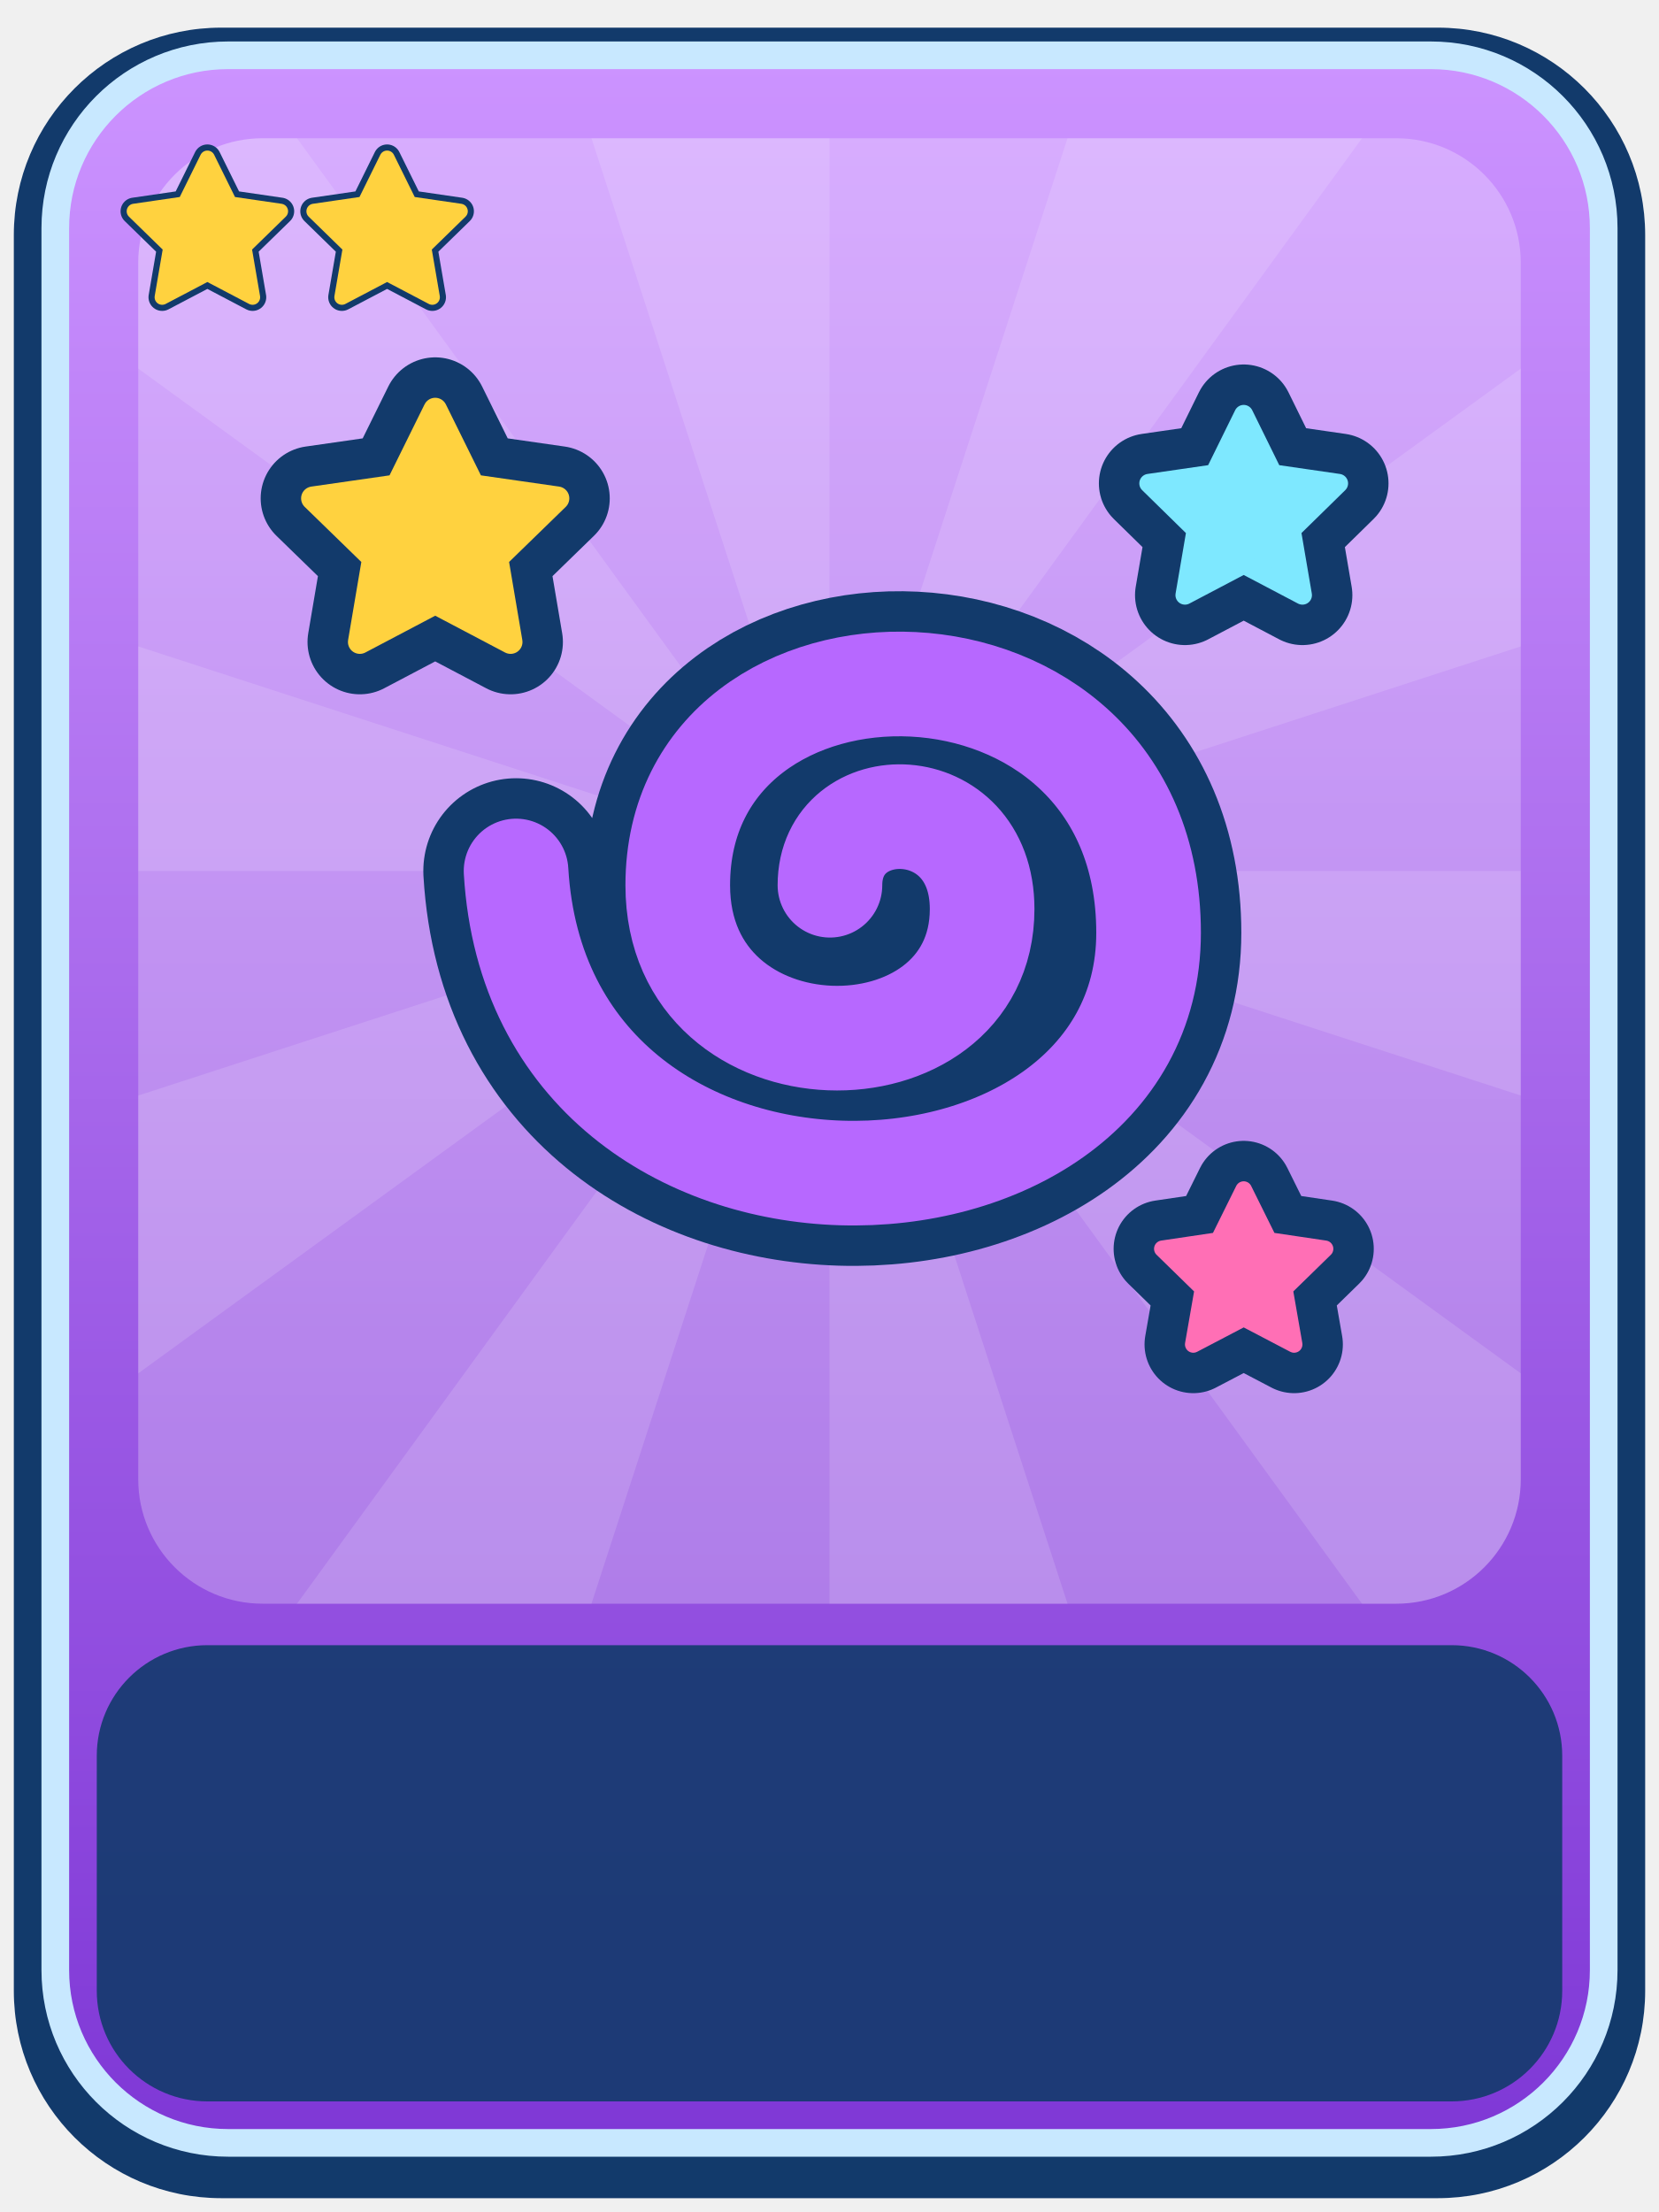
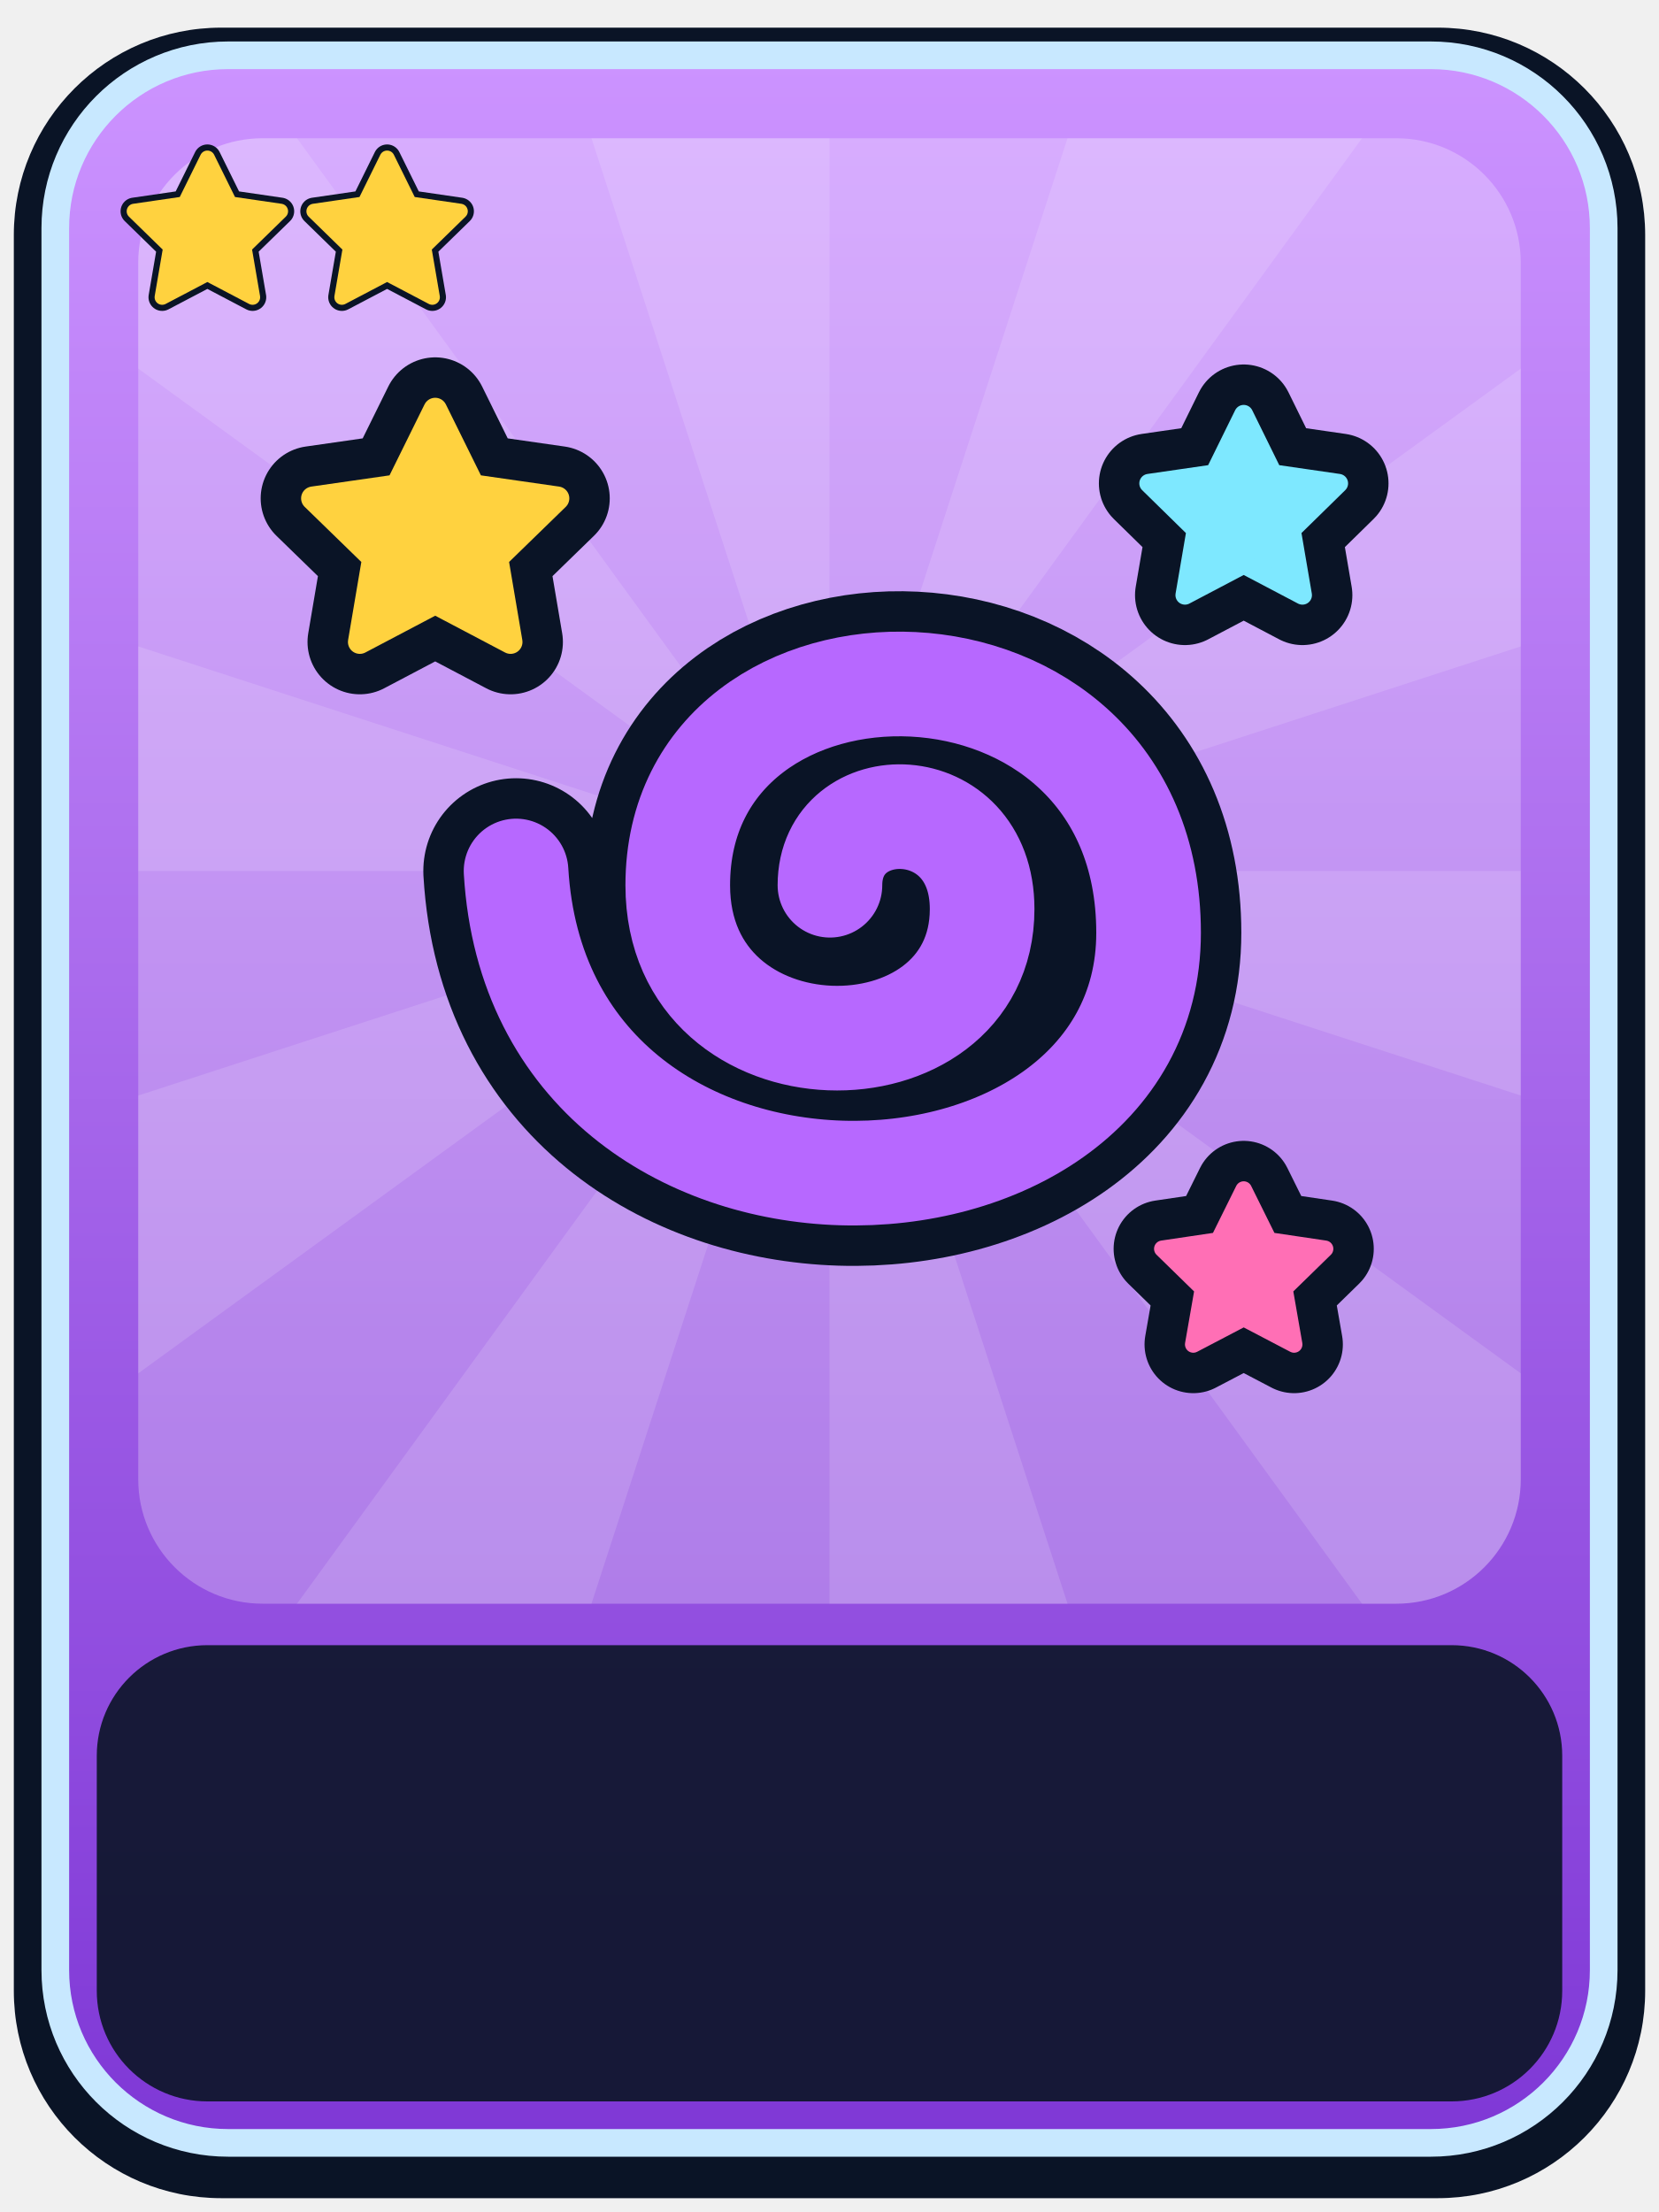
<svg xmlns="http://www.w3.org/2000/svg" width="240" height="320" viewBox="0 0 240 320">
  <defs>
    <linearGradient id="g" x1="0" y1="0" x2="0" y2="1">
      <stop offset="0" stop-color="#cc93ff" />
      <stop offset="1" stop-color="#7f38d6" />
    </linearGradient>
    <clipPath id="p">
      <rect x="20" y="20" width="200" height="212" rx="18" />
    </clipPath>
  </defs>
-   <rect x="2" y="4" width="236" height="314" rx="30" fill="#123a6b" />
+   <rect x="2" y="4" width="236" height="314" rx="30" fill="#0a1426" />
  <rect x="8" y="8" width="224" height="302" rx="25" fill="url(#g)" stroke="#c8e8ff" stroke-width="4" />
  <rect x="20" y="20" width="200" height="212" rx="18" fill="#ffffff" opacity="0.26" />
  <g clip-path="url(#p)">
    <polygon points="120,126 310.0,126.0 300.7,184.7" fill="#ffffff" opacity="0.13" />
    <polygon points="120,126 273.7,237.7 231.7,279.7" fill="#ffffff" opacity="0.13" />
    <polygon points="120,126 178.7,306.7 120.0,316.0" fill="#ffffff" opacity="0.13" />
    <polygon points="120,126 61.3,306.7 8.3,279.7" fill="#ffffff" opacity="0.13" />
    <polygon points="120,126 -33.7,237.7 -60.7,184.7" fill="#ffffff" opacity="0.13" />
    <polygon points="120,126 -70.0,126.0 -60.7,67.3" fill="#ffffff" opacity="0.13" />
    <polygon points="120,126 -33.7,14.3 8.3,-27.7" fill="#ffffff" opacity="0.13" />
    <polygon points="120,126 61.3,-54.7 120.0,-64.0" fill="#ffffff" opacity="0.13" />
    <polygon points="120,126 178.7,-54.7 231.7,-27.7" fill="#ffffff" opacity="0.13" />
    <polygon points="120,126 273.7,14.3 300.7,67.3" fill="#ffffff" opacity="0.13" />
  </g>
  <g transform="translate(32 40) scale(0.344)">
-     <path d="M256 256 C256 216 320 216 320 266 C320 340 192 340 192 256 C192 140 390 140 390 276 C390 410 134 420 124 250" fill="none" stroke="#123a6b" stroke-width="78" stroke-linejoin="round" stroke-linecap="round" />
-     <polygon points="90.0,56.0 105.9,88.2 141.4,93.3 115.7,118.3 121.7,153.7 90.0,137.0 58.3,153.7 64.3,118.3 38.6,93.3 74.1,88.2" fill="#123a6b" stroke="#123a6b" stroke-width="44" stroke-linejoin="round" stroke-linecap="round" />
-     <polygon points="430.0,58.0 442.3,83.0 469.9,87.0 450.0,106.5 454.7,134.0 430.0,121.0 405.3,134.0 410.0,106.5 390.1,87.0 417.7,83.0" fill="#123a6b" stroke="#123a6b" stroke-width="42" stroke-linejoin="round" stroke-linecap="round" />
-     <polygon points="430.0,384.0 440.6,405.4 464.2,408.9 447.1,425.6 451.2,449.1 430.0,438.0 408.8,449.1 412.9,425.6 395.8,408.9 419.4,405.4" fill="#123a6b" stroke="#123a6b" stroke-width="41" stroke-linejoin="round" stroke-linecap="round" />
+     <path d="M256 256 C256 216 320 216 320 266 C320 340 192 340 192 256 C192 140 390 140 390 276 C390 410 134 420 124 250" fill="none" stroke="#0a1426" stroke-width="78" stroke-linejoin="round" stroke-linecap="round" />
+     <polygon points="90.0,56.0 105.9,88.2 141.4,93.3 115.7,118.3 121.7,153.7 90.0,137.0 58.3,153.7 64.3,118.3 38.6,93.3 74.1,88.2" fill="#0a1426" stroke="#0a1426" stroke-width="44" stroke-linejoin="round" stroke-linecap="round" />
+     <polygon points="430.0,58.0 442.3,83.0 469.9,87.0 450.0,106.5 454.7,134.0 430.0,121.0 405.3,134.0 410.0,106.5 390.1,87.0 417.7,83.0" fill="#0a1426" stroke="#0a1426" stroke-width="42" stroke-linejoin="round" stroke-linecap="round" />
+     <polygon points="430.0,384.0 440.6,405.4 464.2,408.9 447.1,425.6 451.2,449.1 430.0,438.0 408.8,449.1 412.9,425.6 395.8,408.9 419.4,405.4" fill="#0a1426" stroke="#0a1426" stroke-width="41" stroke-linejoin="round" stroke-linecap="round" />
    <path d="M256 256 C256 216 320 216 320 266 C320 340 192 340 192 256 C192 140 390 140 390 276 C390 410 134 420 124 250" fill="none" stroke="#b768ff" stroke-width="44" stroke-linejoin="round" stroke-linecap="round" />
    <polygon points="90.0,56.0 105.9,88.2 141.4,93.3 115.7,118.3 121.7,153.7 90.0,137.0 58.3,153.7 64.3,118.3 38.6,93.3 74.1,88.2" fill="#ffd23f" stroke="#ffd23f" stroke-width="10" stroke-linejoin="round" stroke-linecap="round" />
    <polygon points="430.0,58.0 442.3,83.0 469.9,87.0 450.0,106.5 454.7,134.0 430.0,121.0 405.3,134.0 410.0,106.5 390.1,87.0 417.7,83.0" fill="#7ee8ff" stroke="#7ee8ff" stroke-width="8" stroke-linejoin="round" stroke-linecap="round" />
    <polygon points="430.0,384.0 440.6,405.4 464.2,408.9 447.1,425.6 451.2,449.1 430.0,438.0 408.8,449.1 412.9,425.6 395.8,408.9 419.4,405.4" fill="#ff6fb5" stroke="#ff6fb5" stroke-width="7" stroke-linejoin="round" stroke-linecap="round" />
  </g>
-   <rect x="14" y="238" width="212" height="66" rx="16" fill="#123a6b" opacity="0.9" />
+   <rect x="14" y="238" width="212" height="66" rx="16" fill="#0a1426" opacity="0.9" />
  <g transform="translate(30 34) scale(0.052)">
-     <polygon points="0.0,-214.0 62.9,-86.6 203.5,-66.1 101.8,33.1 125.8,173.1 0.0,107.0 -125.8,173.1 -101.8,33.1 -203.5,-66.1 -62.9,-86.6" fill="#123a6b" stroke="#123a6b" stroke-width="76" stroke-linejoin="round" stroke-linecap="round" />
+     <polygon points="0.0,-214.0 62.9,-86.6 203.5,-66.1 101.8,33.1 125.8,173.1 0.0,107.0 -125.8,173.1 -101.8,33.1 -203.5,-66.1 -62.9,-86.6" fill="#0a1426" stroke="#0a1426" stroke-width="76" stroke-linejoin="round" stroke-linecap="round" />
    <polygon points="0.0,-214.0 62.9,-86.6 203.5,-66.1 101.8,33.1 125.8,173.1 0.0,107.0 -125.8,173.1 -101.8,33.1 -203.5,-66.1 -62.9,-86.6" fill="#ffd23f" stroke="#ffd23f" stroke-width="42" stroke-linejoin="round" stroke-linecap="round" />
  </g>
  <g transform="translate(56 34) scale(0.052)">
-     <polygon points="0.0,-214.0 62.9,-86.6 203.5,-66.1 101.8,33.1 125.8,173.1 0.0,107.0 -125.8,173.1 -101.8,33.1 -203.5,-66.1 -62.9,-86.6" fill="#123a6b" stroke="#123a6b" stroke-width="76" stroke-linejoin="round" stroke-linecap="round" />
+     <polygon points="0.0,-214.0 62.9,-86.6 203.5,-66.1 101.8,33.1 125.8,173.1 0.0,107.0 -125.8,173.1 -101.8,33.1 -203.5,-66.1 -62.9,-86.6" fill="#0a1426" stroke="#0a1426" stroke-width="76" stroke-linejoin="round" stroke-linecap="round" />
    <polygon points="0.0,-214.0 62.9,-86.6 203.5,-66.1 101.8,33.1 125.8,173.1 0.0,107.0 -125.8,173.1 -101.8,33.1 -203.5,-66.1 -62.9,-86.6" fill="#ffd23f" stroke="#ffd23f" stroke-width="42" stroke-linejoin="round" stroke-linecap="round" />
  </g>
</svg>
